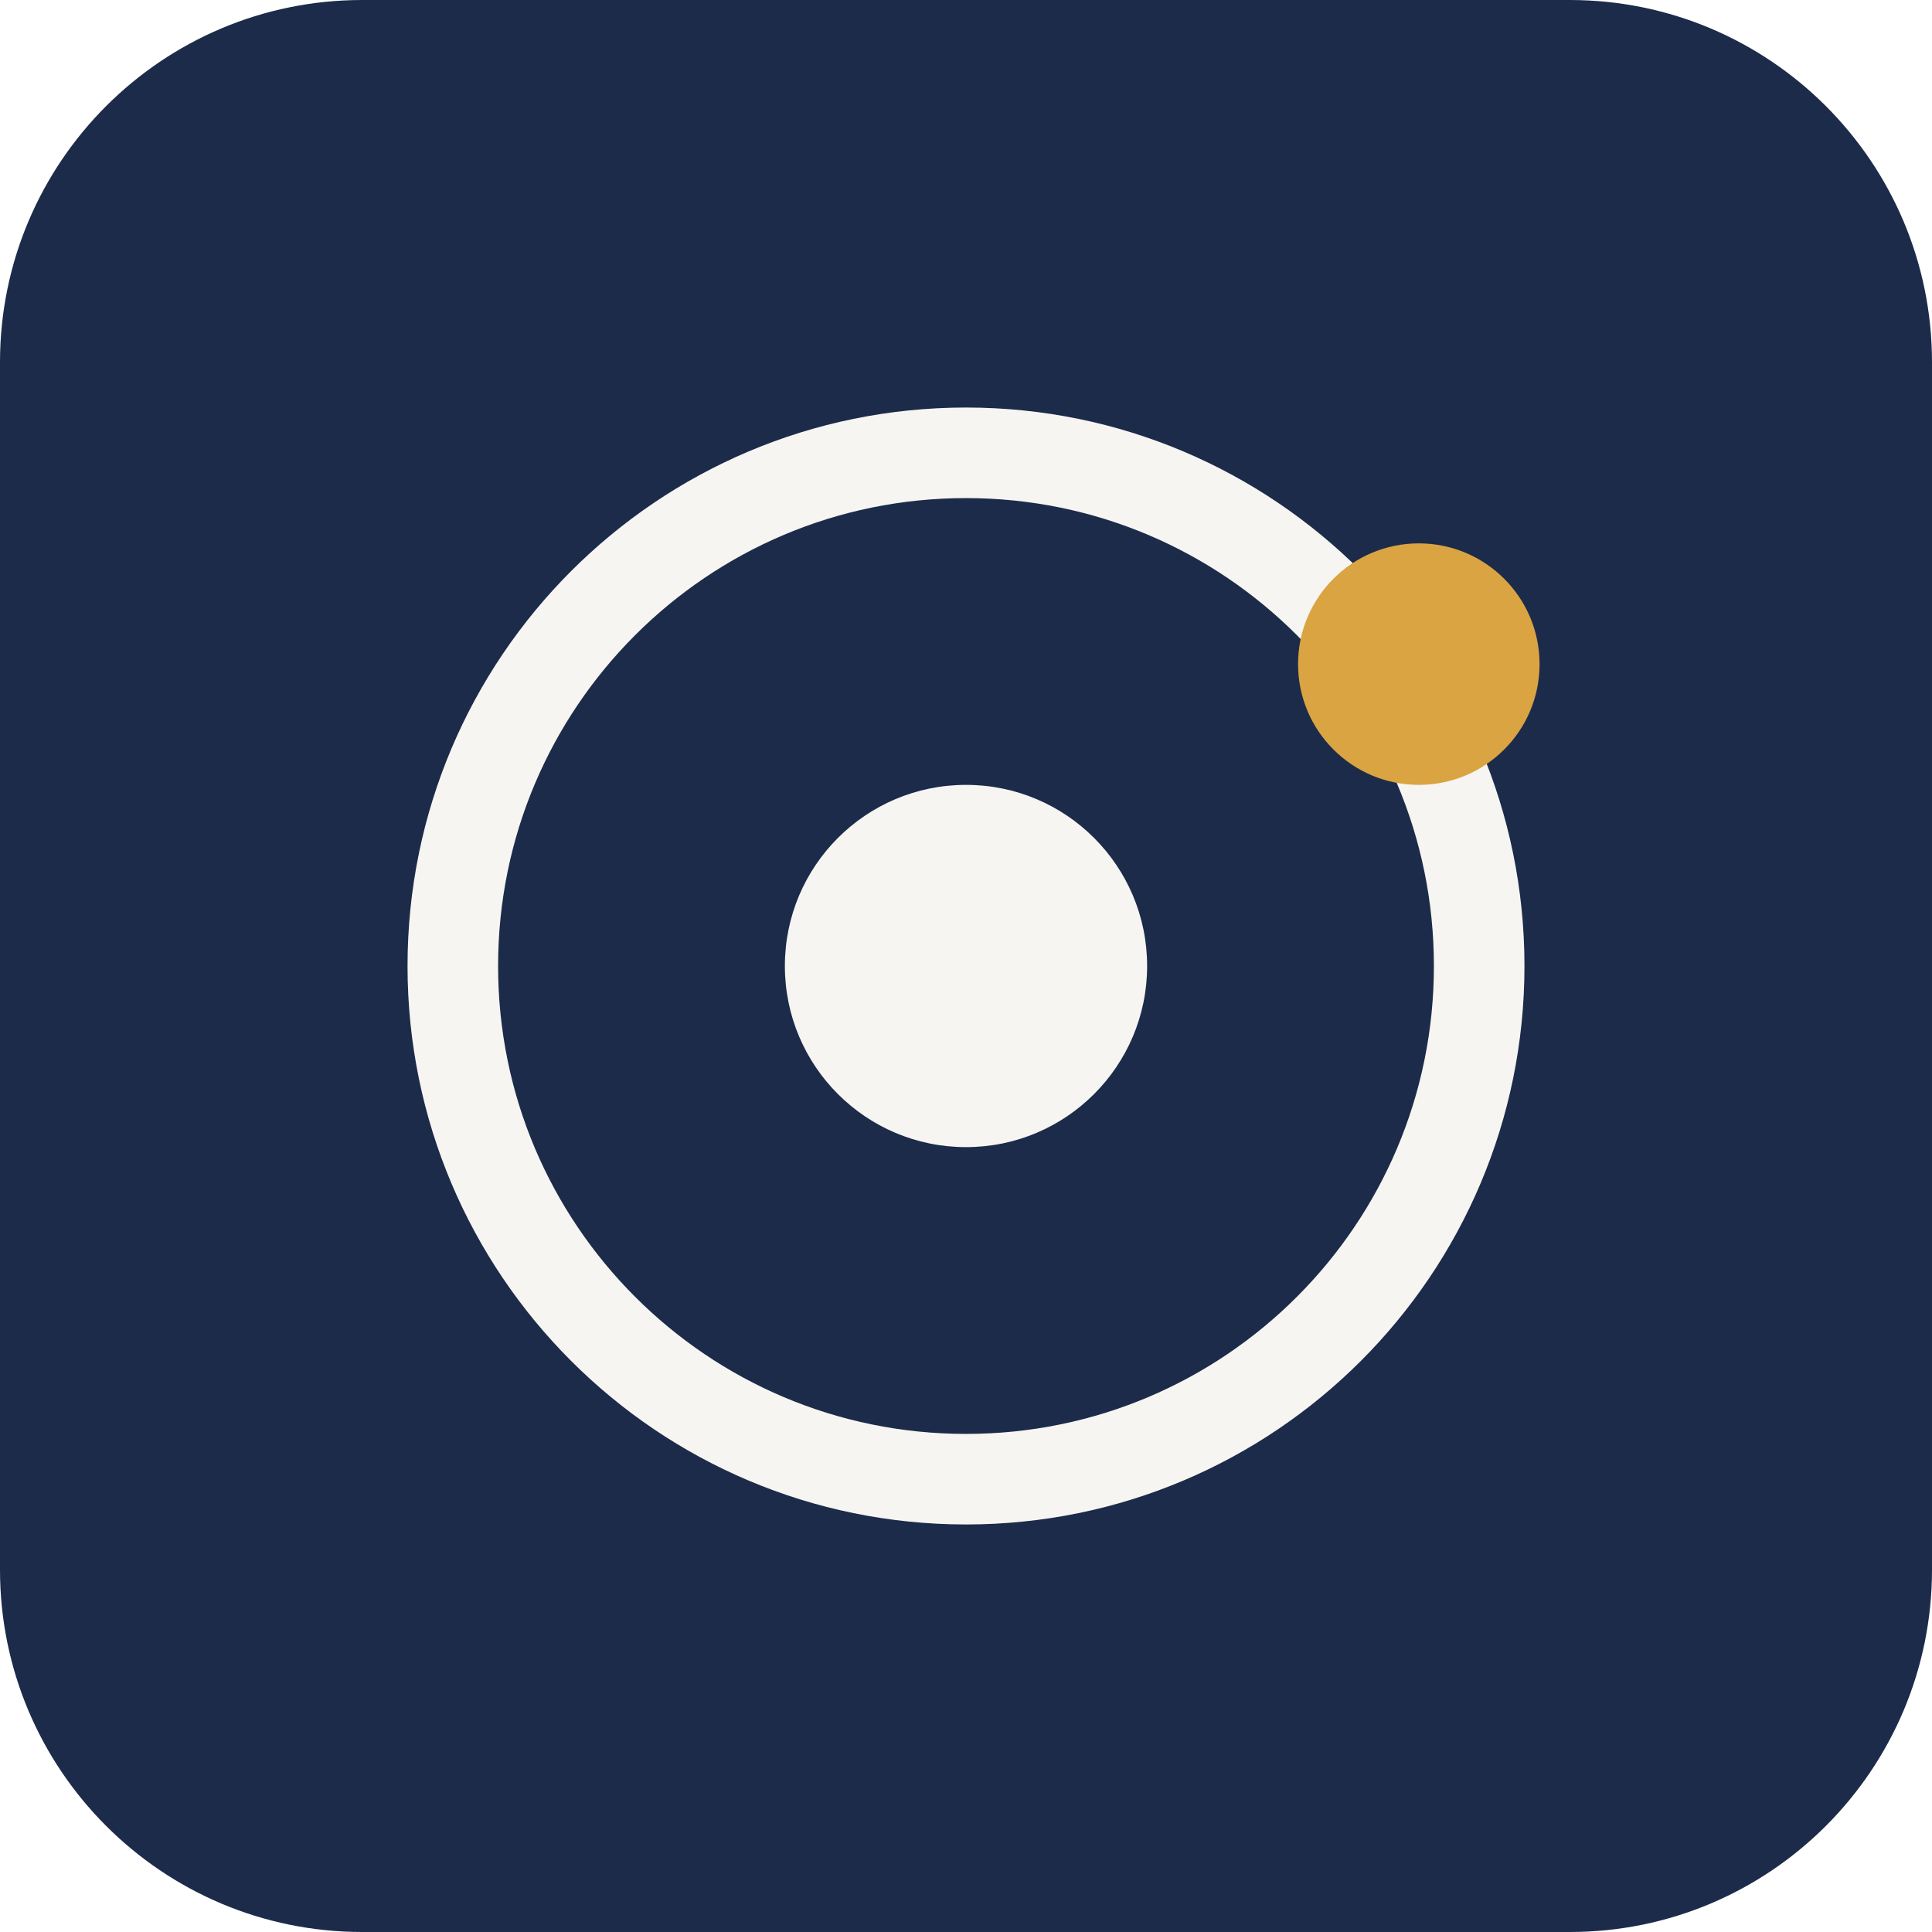
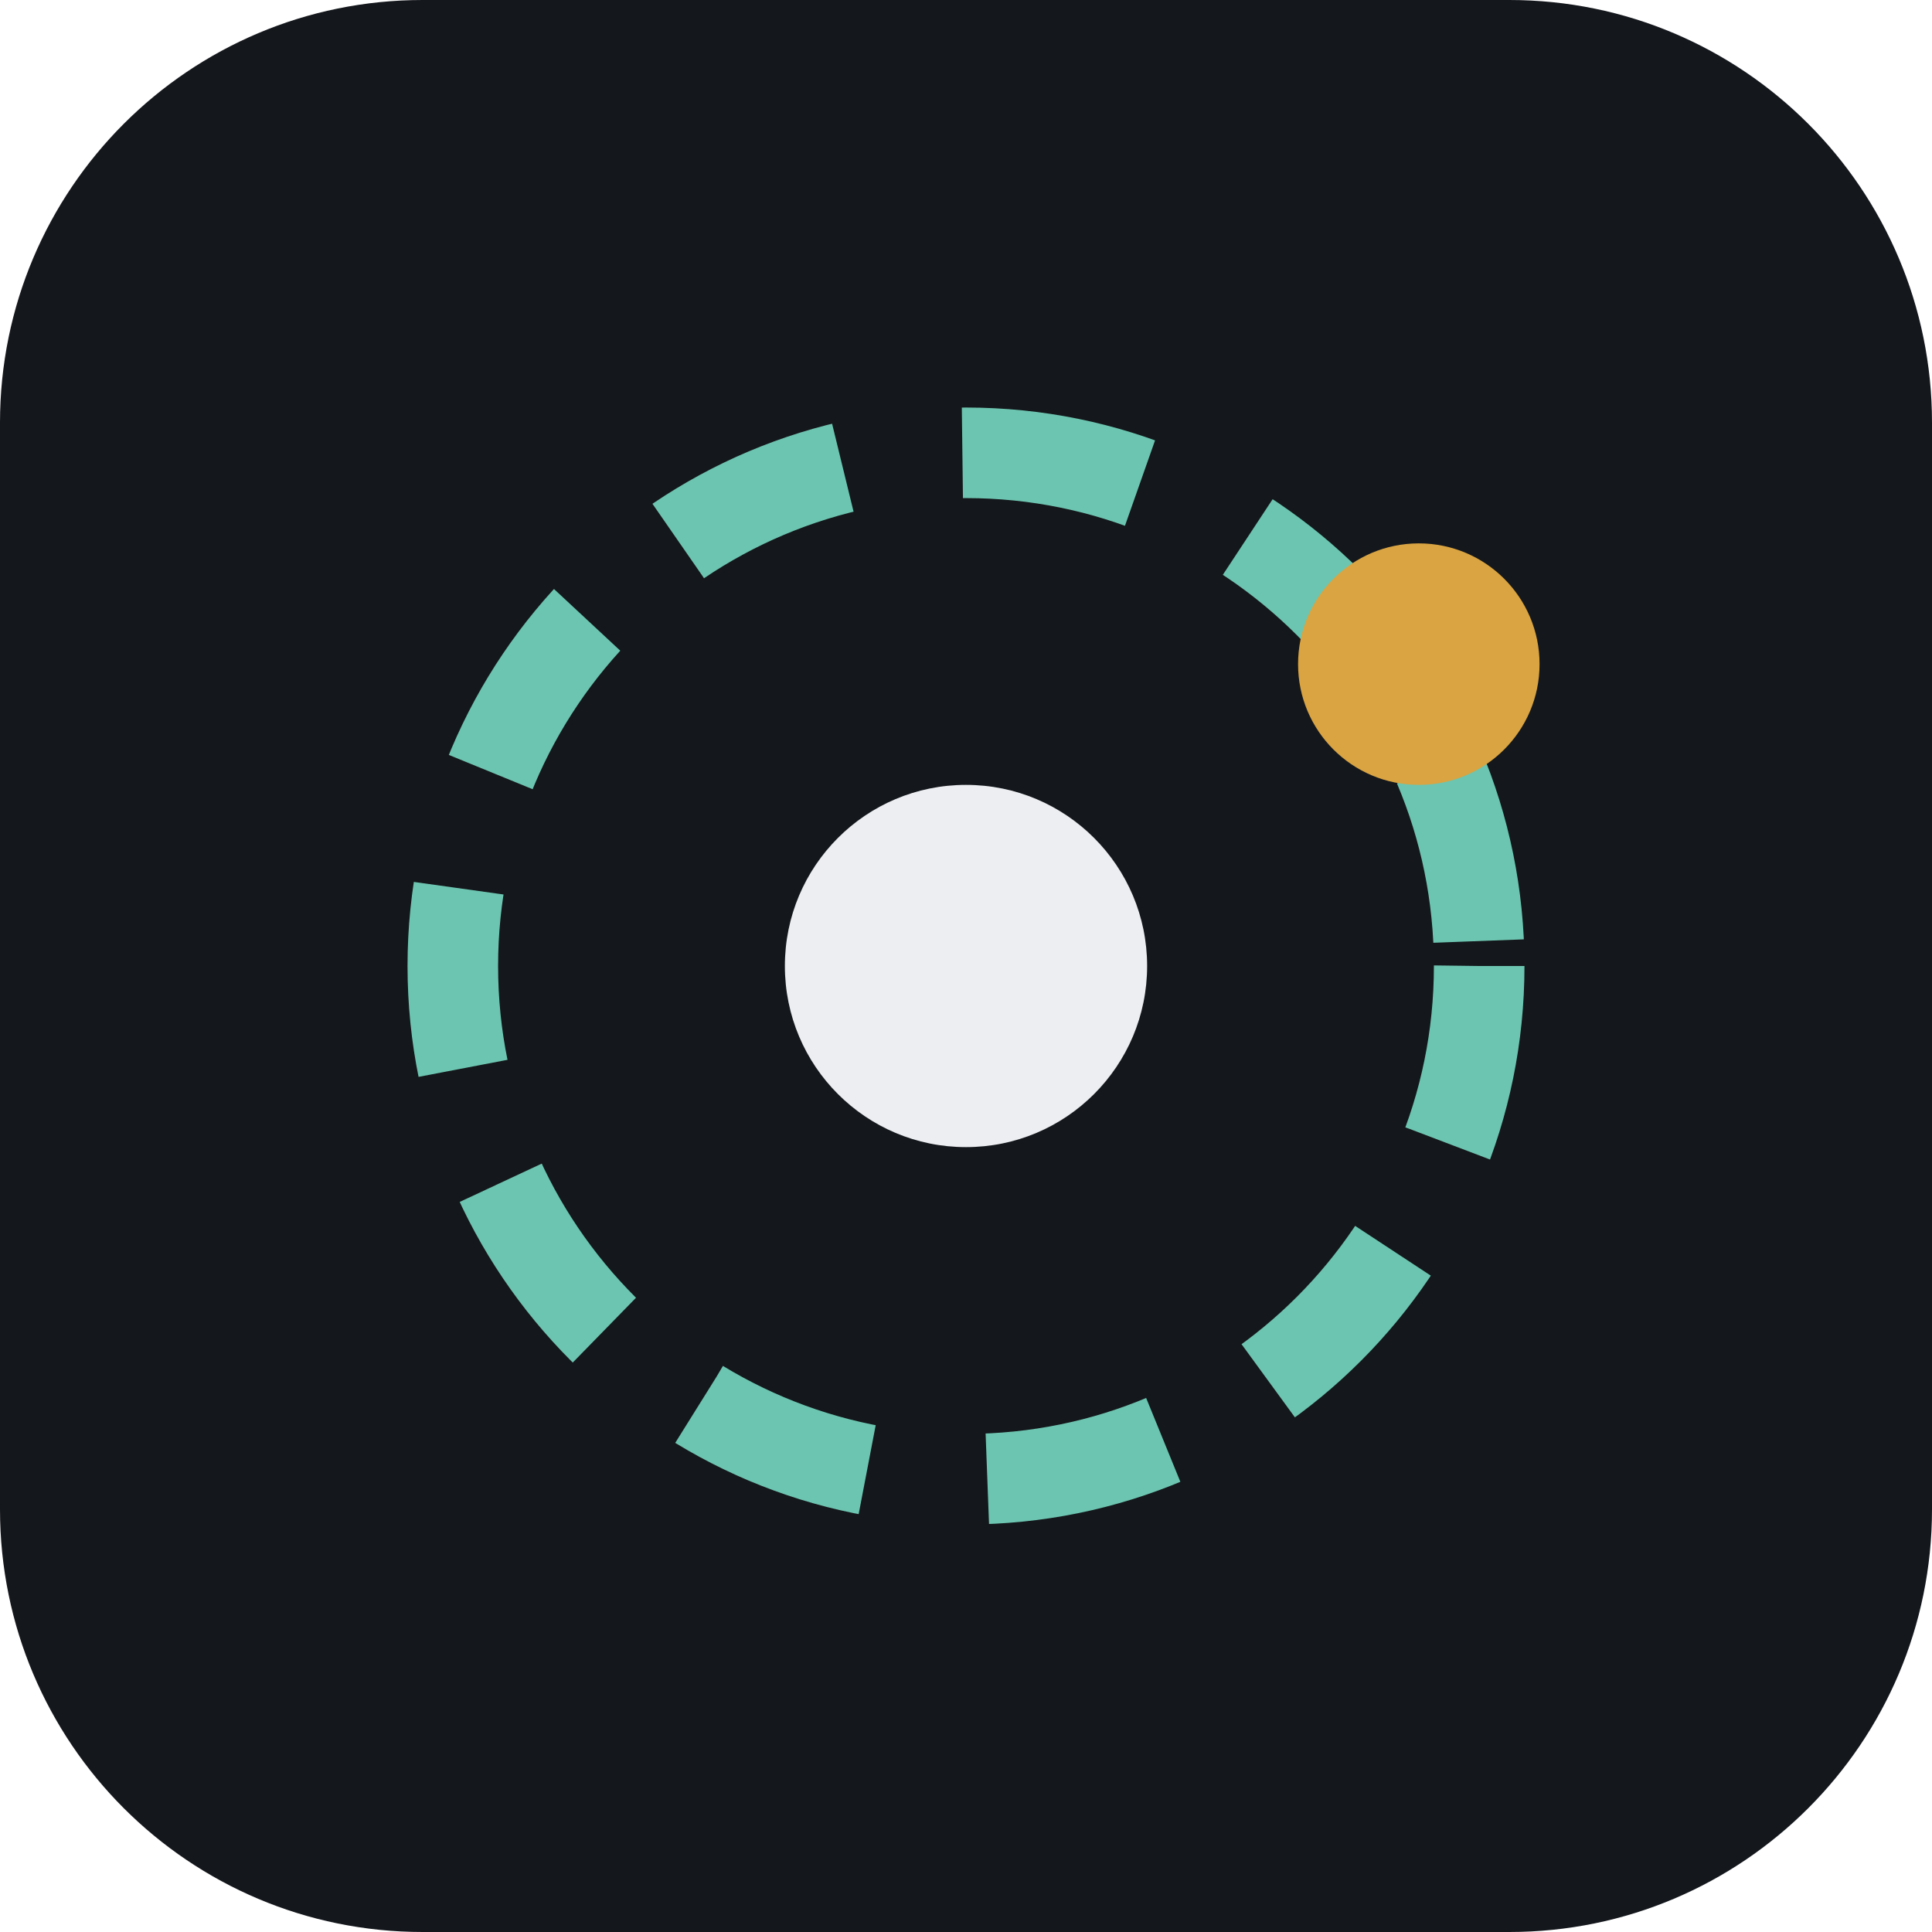
<svg xmlns="http://www.w3.org/2000/svg" viewBox="0 0 64 64">
-   <rect width="64" height="64" rx="12" fill="#1c2b4a" />
-   <circle cx="32" cy="32" r="17" fill="none" stroke="#f6f5f1" stroke-width="3" />
-   <circle cx="32" cy="32" r="6" fill="#f6f5f1" />
+   <rect width="64" height="64" rx="14" fill="#14171c" />
+   <circle cx="32" cy="32" r="17" fill="none" stroke="#6cc5b0" stroke-width="3" stroke-dasharray="6 4" />
+   <circle cx="32" cy="32" r="6" fill="#eceef1" />
  <circle cx="47" cy="22" r="4" fill="#d9a441" />
</svg>
